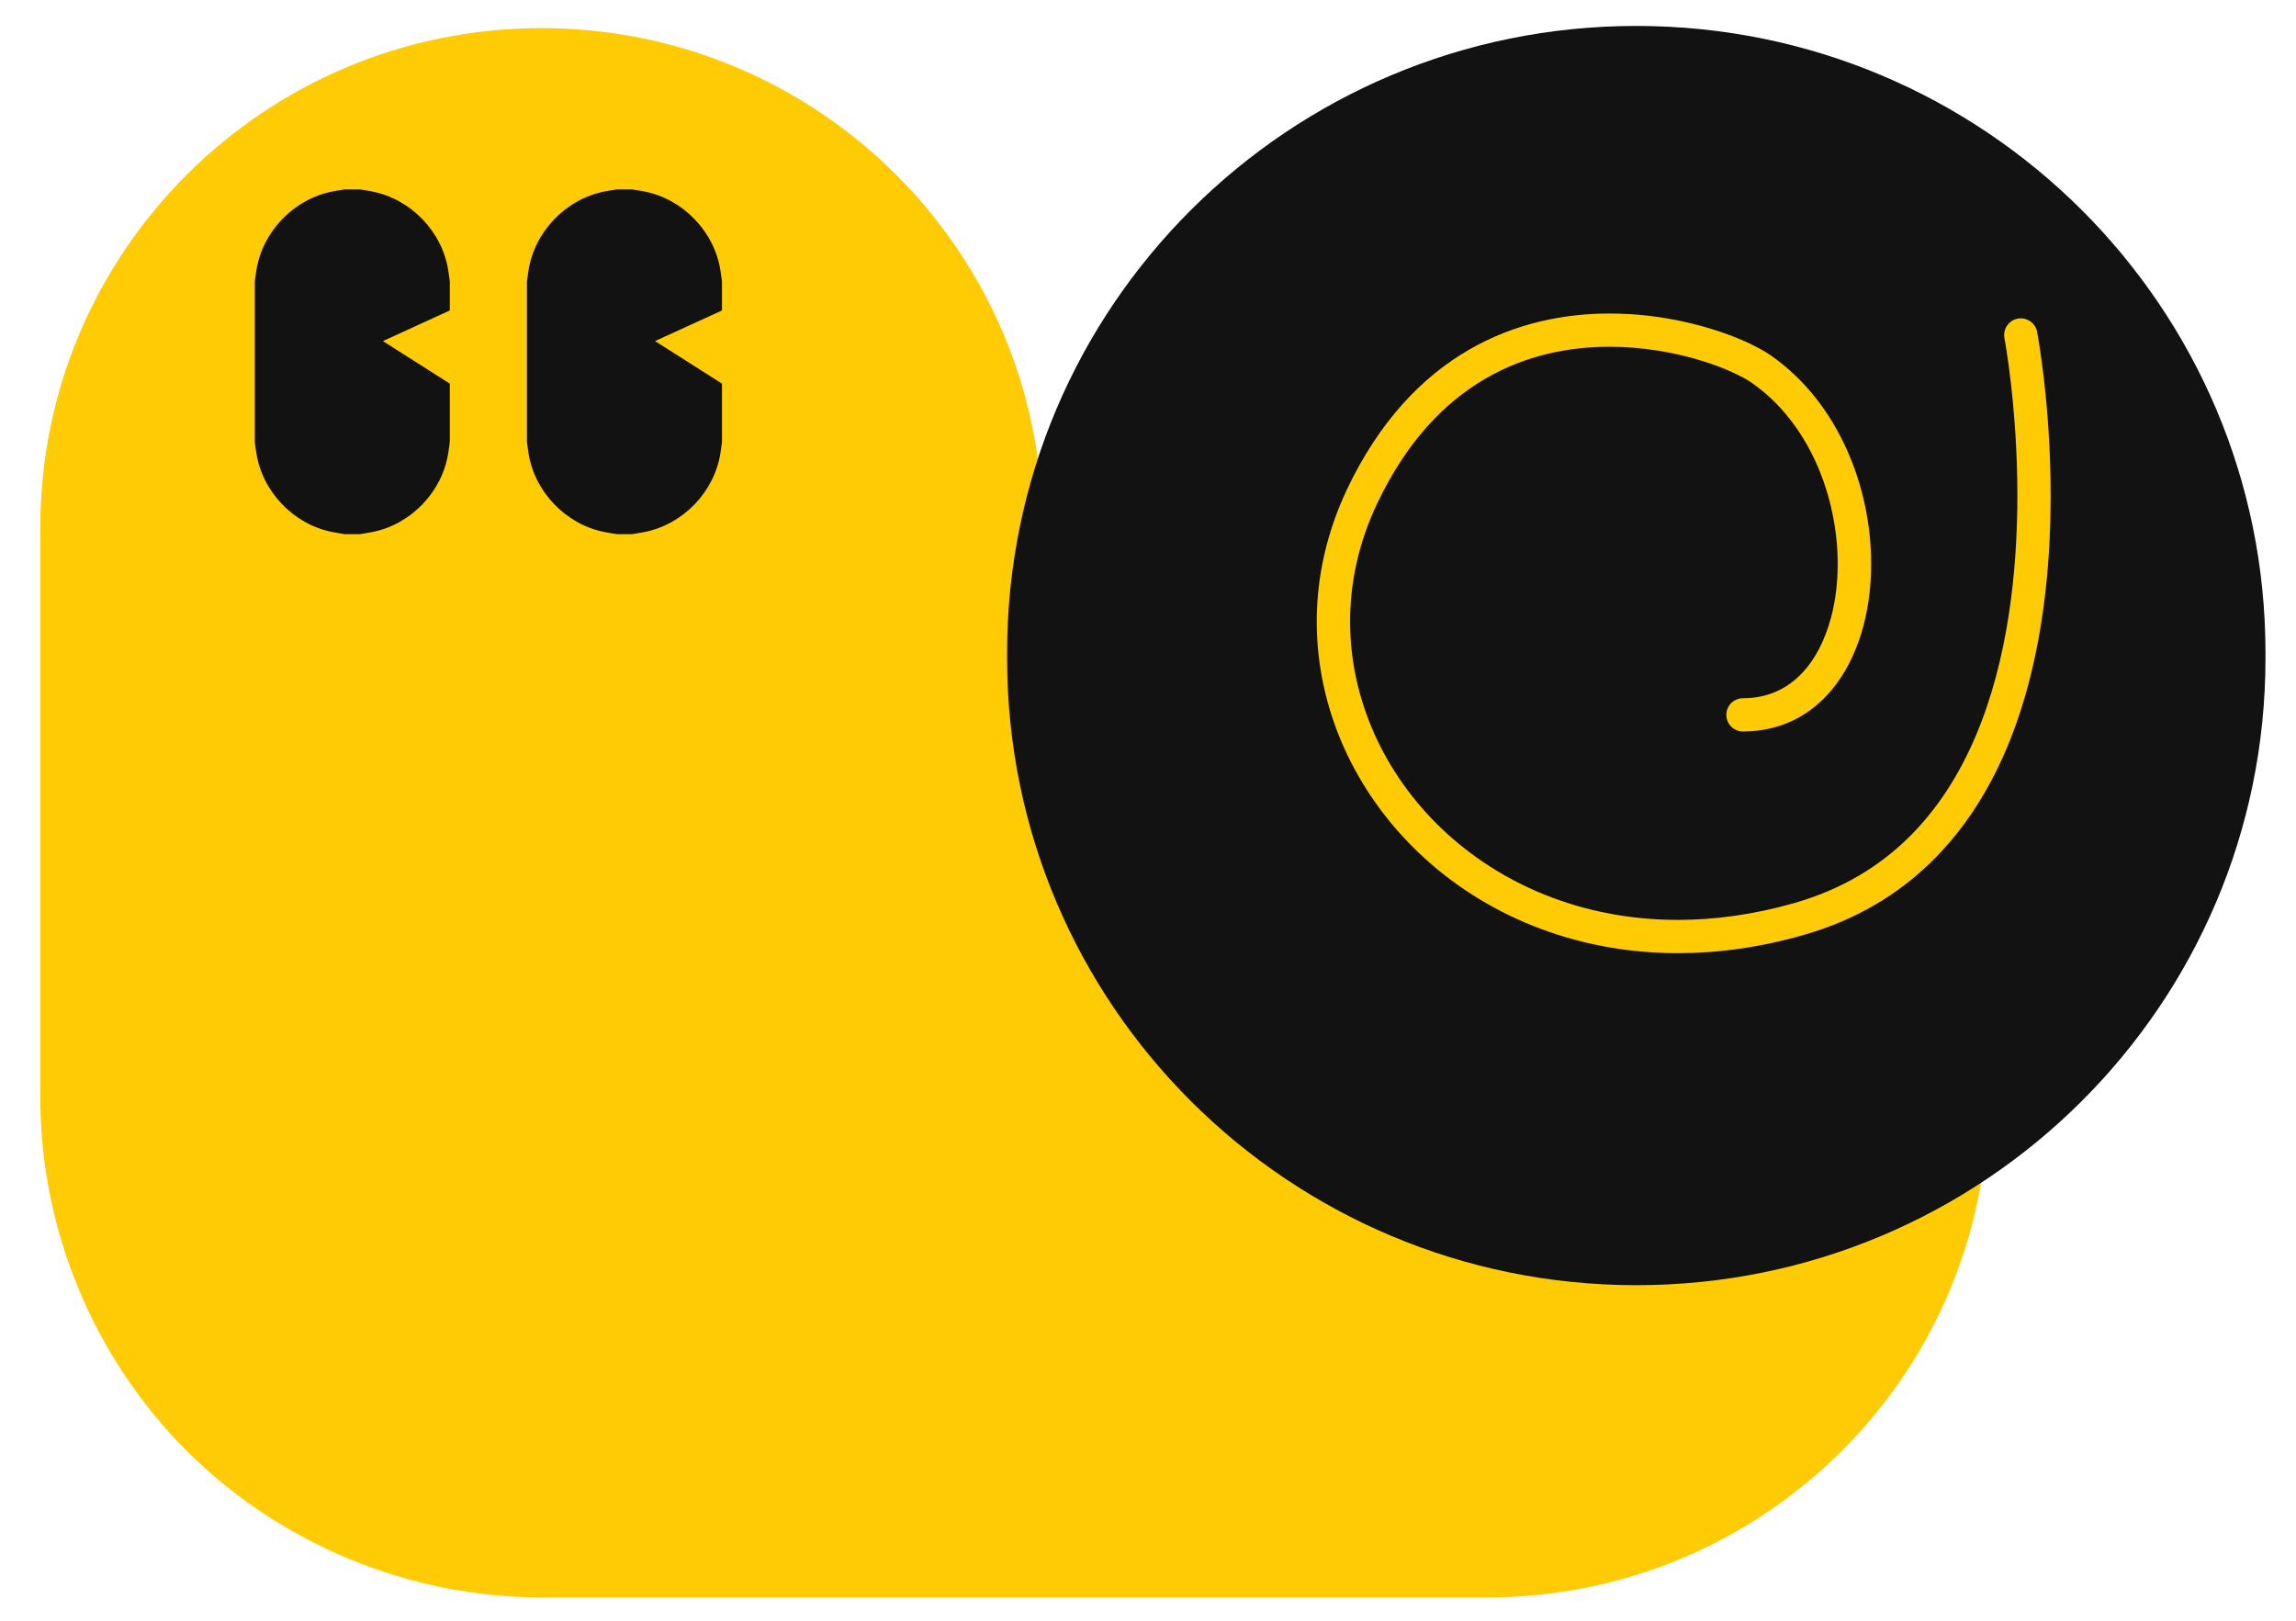
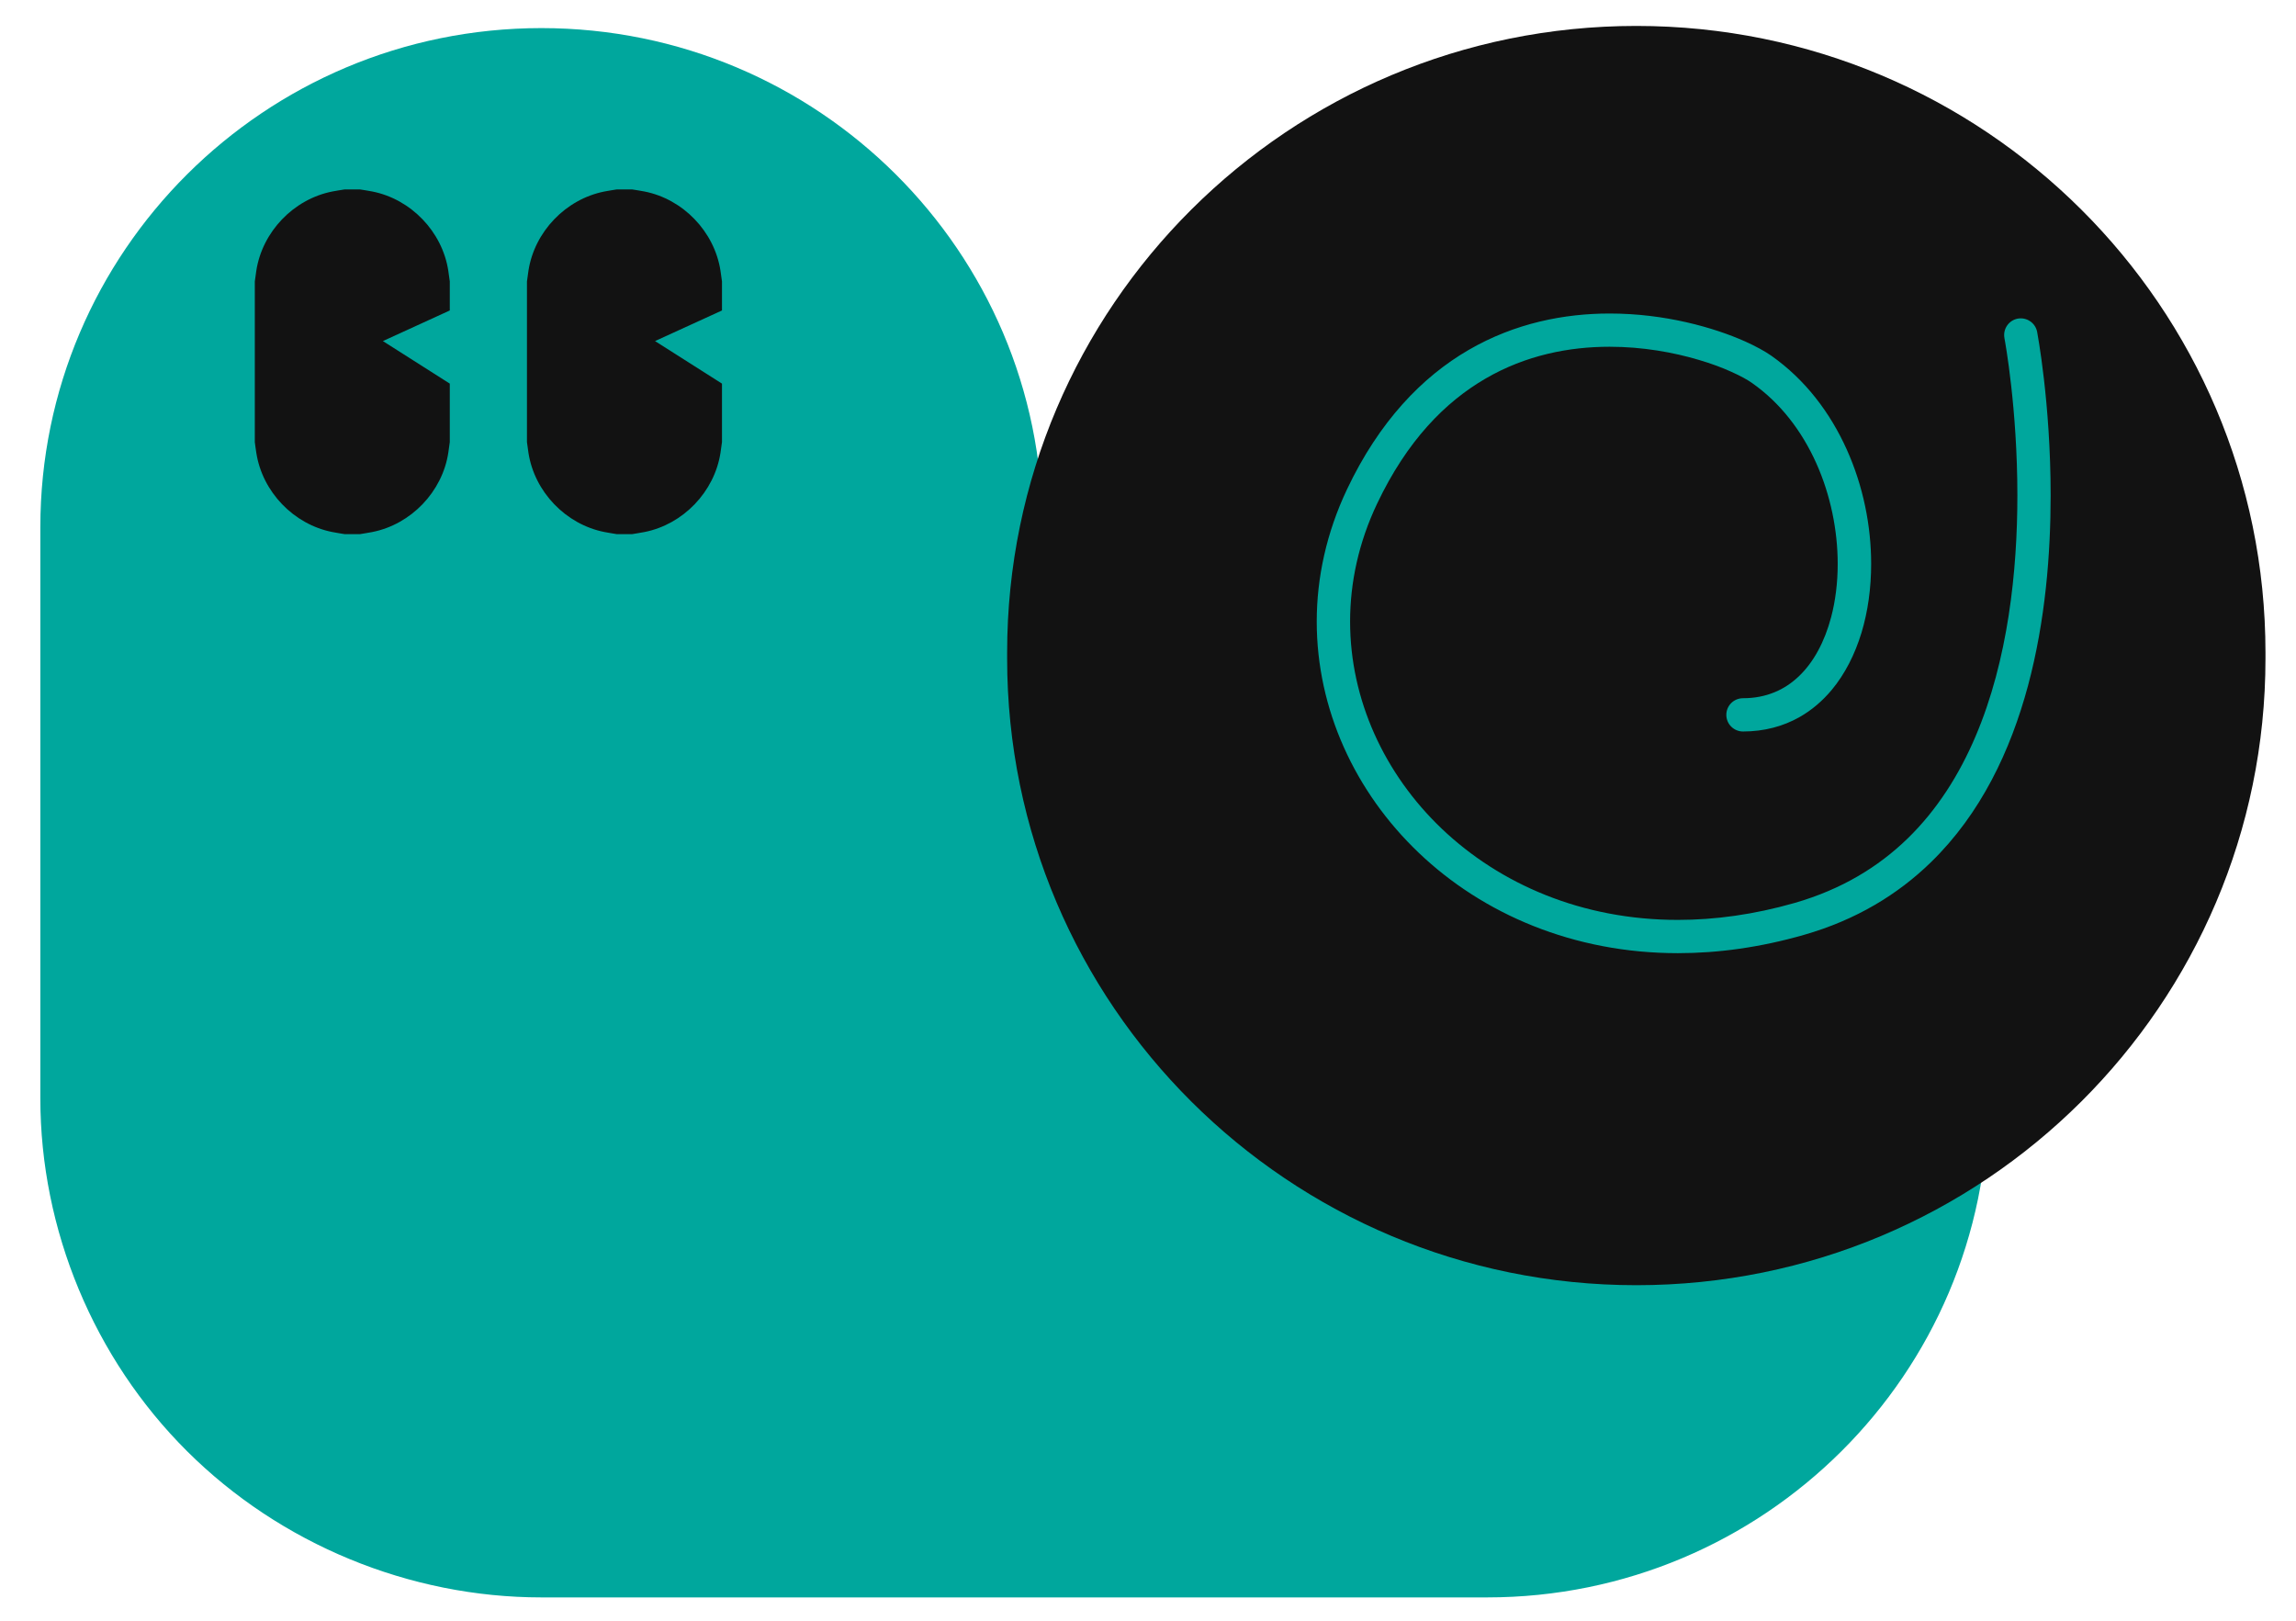
- <svg xmlns="http://www.w3.org/2000/svg" width="51" height="36" viewBox="0 0 51 36" fill="none">
-   <path d="M0.896 11.712V24.396C0.896 27.316 2.083 30.171 4.156 32.235C6.228 34.299 9.096 35.482 12.026 35.482H33.033C39.18 35.482 44.163 30.519 44.163 24.396C44.163 18.273 39.18 13.309 33.033 13.309H23.156V11.71C23.156 5.587 18.172 0.624 12.025 0.624C5.879 0.626 0.896 5.59 0.896 11.712Z" fill="#FFCB05" />
+ <svg xmlns="http://www.w3.org/2000/svg" className="logo-miolo" width="51" height="36" viewBox="0 0 51 36" fill="none">
+   <path d="M0.896 11.712V24.396C0.896 27.316 2.083 30.171 4.156 32.235C6.228 34.299 9.096 35.482 12.026 35.482H33.033C39.18 35.482 44.163 30.519 44.163 24.396C44.163 18.273 39.18 13.309 33.033 13.309H23.156V11.71C23.156 5.587 18.172 0.624 12.025 0.624C5.879 0.626 0.896 5.59 0.896 11.712Z" fill="#00A79D" />
  <path d="M8.505 7.576L9.991 6.896C9.991 6.716 9.991 6.504 9.991 6.251C9.98 6.172 9.971 6.094 9.958 6.015C9.826 5.147 9.129 4.422 8.267 4.253C8.178 4.235 8.088 4.223 7.998 4.208C7.884 4.208 7.768 4.208 7.653 4.208C7.564 4.223 7.473 4.235 7.384 4.253C6.522 4.422 5.826 5.147 5.693 6.015C5.681 6.094 5.671 6.172 5.66 6.251C5.66 8.875 5.66 7.196 5.66 9.82C5.671 9.899 5.68 9.978 5.693 10.056C5.826 10.924 6.522 11.649 7.384 11.818C7.473 11.836 7.564 11.848 7.653 11.864C7.768 11.864 7.884 11.864 7.998 11.864C8.088 11.848 8.178 11.836 8.267 11.818C9.129 11.649 9.826 10.924 9.958 10.056C9.97 9.978 9.98 9.899 9.991 9.82C9.991 9.161 9.991 8.773 9.991 8.521L8.505 7.576Z" fill="#121212" />
  <path d="M14.55 7.576L16.037 6.896C16.037 6.716 16.037 6.504 16.037 6.251C16.025 6.172 16.016 6.094 16.004 6.015C15.871 5.147 15.175 4.422 14.313 4.253C14.223 4.235 14.133 4.223 14.044 4.208C13.929 4.208 13.813 4.208 13.698 4.208C13.609 4.223 13.518 4.235 13.429 4.253C12.567 4.422 11.871 5.147 11.738 6.015C11.727 6.094 11.717 6.172 11.705 6.251C11.705 8.875 11.705 7.196 11.705 9.82C11.717 9.899 11.726 9.978 11.738 10.056C11.871 10.924 12.567 11.649 13.429 11.818C13.518 11.836 13.609 11.848 13.698 11.864C13.813 11.864 13.929 11.864 14.044 11.864C14.133 11.848 14.223 11.836 14.313 11.818C15.175 11.649 15.871 10.924 16.004 10.056C16.015 9.978 16.025 9.899 16.037 9.82C16.037 9.161 16.037 8.774 16.037 8.521L14.55 7.576Z" fill="#121212" />
  <path d="M36.347 28.547C28.628 28.547 22.371 22.315 22.371 14.627V14.496C22.371 6.809 28.628 0.576 36.347 0.576C44.065 0.576 50.322 6.809 50.322 14.496V14.627C50.322 22.315 44.065 28.547 36.347 28.547Z" fill="#121212" />
-   <path d="M44.524 7.511V7.514C44.539 7.591 44.811 9.075 44.811 11.003C44.812 12.666 44.606 14.662 43.88 16.361C43.518 17.211 43.028 17.987 42.376 18.622C41.723 19.257 40.905 19.756 39.865 20.056C38.961 20.315 38.092 20.433 37.27 20.433C35.138 20.433 33.32 19.638 32.03 18.412C30.743 17.187 29.989 15.532 29.989 13.806C29.989 12.938 30.179 12.05 30.591 11.183C31.253 9.791 32.098 8.932 32.996 8.41C33.893 7.888 34.855 7.702 35.754 7.702C36.487 7.702 37.175 7.827 37.735 7.994C38.015 8.076 38.262 8.169 38.463 8.261C38.665 8.351 38.823 8.44 38.917 8.507C39.548 8.949 40.024 9.576 40.343 10.286C40.662 10.995 40.82 11.784 40.82 12.527C40.82 12.943 40.77 13.346 40.674 13.709C40.53 14.255 40.283 14.713 39.958 15.021C39.795 15.176 39.614 15.297 39.41 15.379C39.206 15.462 38.977 15.509 38.717 15.509C38.512 15.509 38.346 15.674 38.346 15.878C38.346 16.083 38.512 16.248 38.717 16.248C39.184 16.248 39.61 16.134 39.974 15.927C40.247 15.772 40.484 15.567 40.685 15.327C40.984 14.968 41.202 14.533 41.348 14.056C41.492 13.58 41.563 13.06 41.563 12.525C41.563 11.68 41.386 10.794 41.021 9.984C40.657 9.174 40.103 8.434 39.346 7.902C39.195 7.797 39.004 7.693 38.768 7.586C38.416 7.429 37.971 7.274 37.459 7.158C36.946 7.041 36.368 6.964 35.755 6.964C34.754 6.964 33.655 7.173 32.622 7.773C31.589 8.372 30.636 9.36 29.921 10.868C29.464 11.833 29.248 12.832 29.248 13.807C29.248 15.749 30.095 17.592 31.519 18.947C32.943 20.303 34.952 21.172 37.27 21.172C38.163 21.172 39.101 21.044 40.069 20.766C41.224 20.436 42.157 19.868 42.893 19.15C43.999 18.073 44.659 16.674 45.047 15.232C45.434 13.788 45.55 12.296 45.55 11.003C45.55 8.941 45.252 7.387 45.25 7.371C45.211 7.171 45.017 7.04 44.816 7.078C44.617 7.117 44.486 7.31 44.524 7.511Z" fill="#FFCB05" />
+   <path d="M44.524 7.511V7.514C44.539 7.591 44.811 9.075 44.811 11.003C44.812 12.666 44.606 14.662 43.88 16.361C43.518 17.211 43.028 17.987 42.376 18.622C41.723 19.257 40.905 19.756 39.865 20.056C38.961 20.315 38.092 20.433 37.27 20.433C35.138 20.433 33.32 19.638 32.03 18.412C30.743 17.187 29.989 15.532 29.989 13.806C29.989 12.938 30.179 12.05 30.591 11.183C31.253 9.791 32.098 8.932 32.996 8.41C33.893 7.888 34.855 7.702 35.754 7.702C36.487 7.702 37.175 7.827 37.735 7.994C38.015 8.076 38.262 8.169 38.463 8.261C38.665 8.351 38.823 8.44 38.917 8.507C39.548 8.949 40.024 9.576 40.343 10.286C40.662 10.995 40.82 11.784 40.82 12.527C40.82 12.943 40.77 13.346 40.674 13.709C40.53 14.255 40.283 14.713 39.958 15.021C39.795 15.176 39.614 15.297 39.41 15.379C39.206 15.462 38.977 15.509 38.717 15.509C38.512 15.509 38.346 15.674 38.346 15.878C38.346 16.083 38.512 16.248 38.717 16.248C39.184 16.248 39.61 16.134 39.974 15.927C40.247 15.772 40.484 15.567 40.685 15.327C40.984 14.968 41.202 14.533 41.348 14.056C41.492 13.58 41.563 13.06 41.563 12.525C41.563 11.68 41.386 10.794 41.021 9.984C40.657 9.174 40.103 8.434 39.346 7.902C39.195 7.797 39.004 7.693 38.768 7.586C38.416 7.429 37.971 7.274 37.459 7.158C36.946 7.041 36.368 6.964 35.755 6.964C34.754 6.964 33.655 7.173 32.622 7.773C31.589 8.372 30.636 9.36 29.921 10.868C29.464 11.833 29.248 12.832 29.248 13.807C29.248 15.749 30.095 17.592 31.519 18.947C32.943 20.303 34.952 21.172 37.27 21.172C38.163 21.172 39.101 21.044 40.069 20.766C41.224 20.436 42.157 19.868 42.893 19.15C43.999 18.073 44.659 16.674 45.047 15.232C45.434 13.788 45.55 12.296 45.55 11.003C45.55 8.941 45.252 7.387 45.25 7.371C45.211 7.171 45.017 7.04 44.816 7.078C44.617 7.117 44.486 7.31 44.524 7.511Z" fill="#00A79D" />
</svg>
